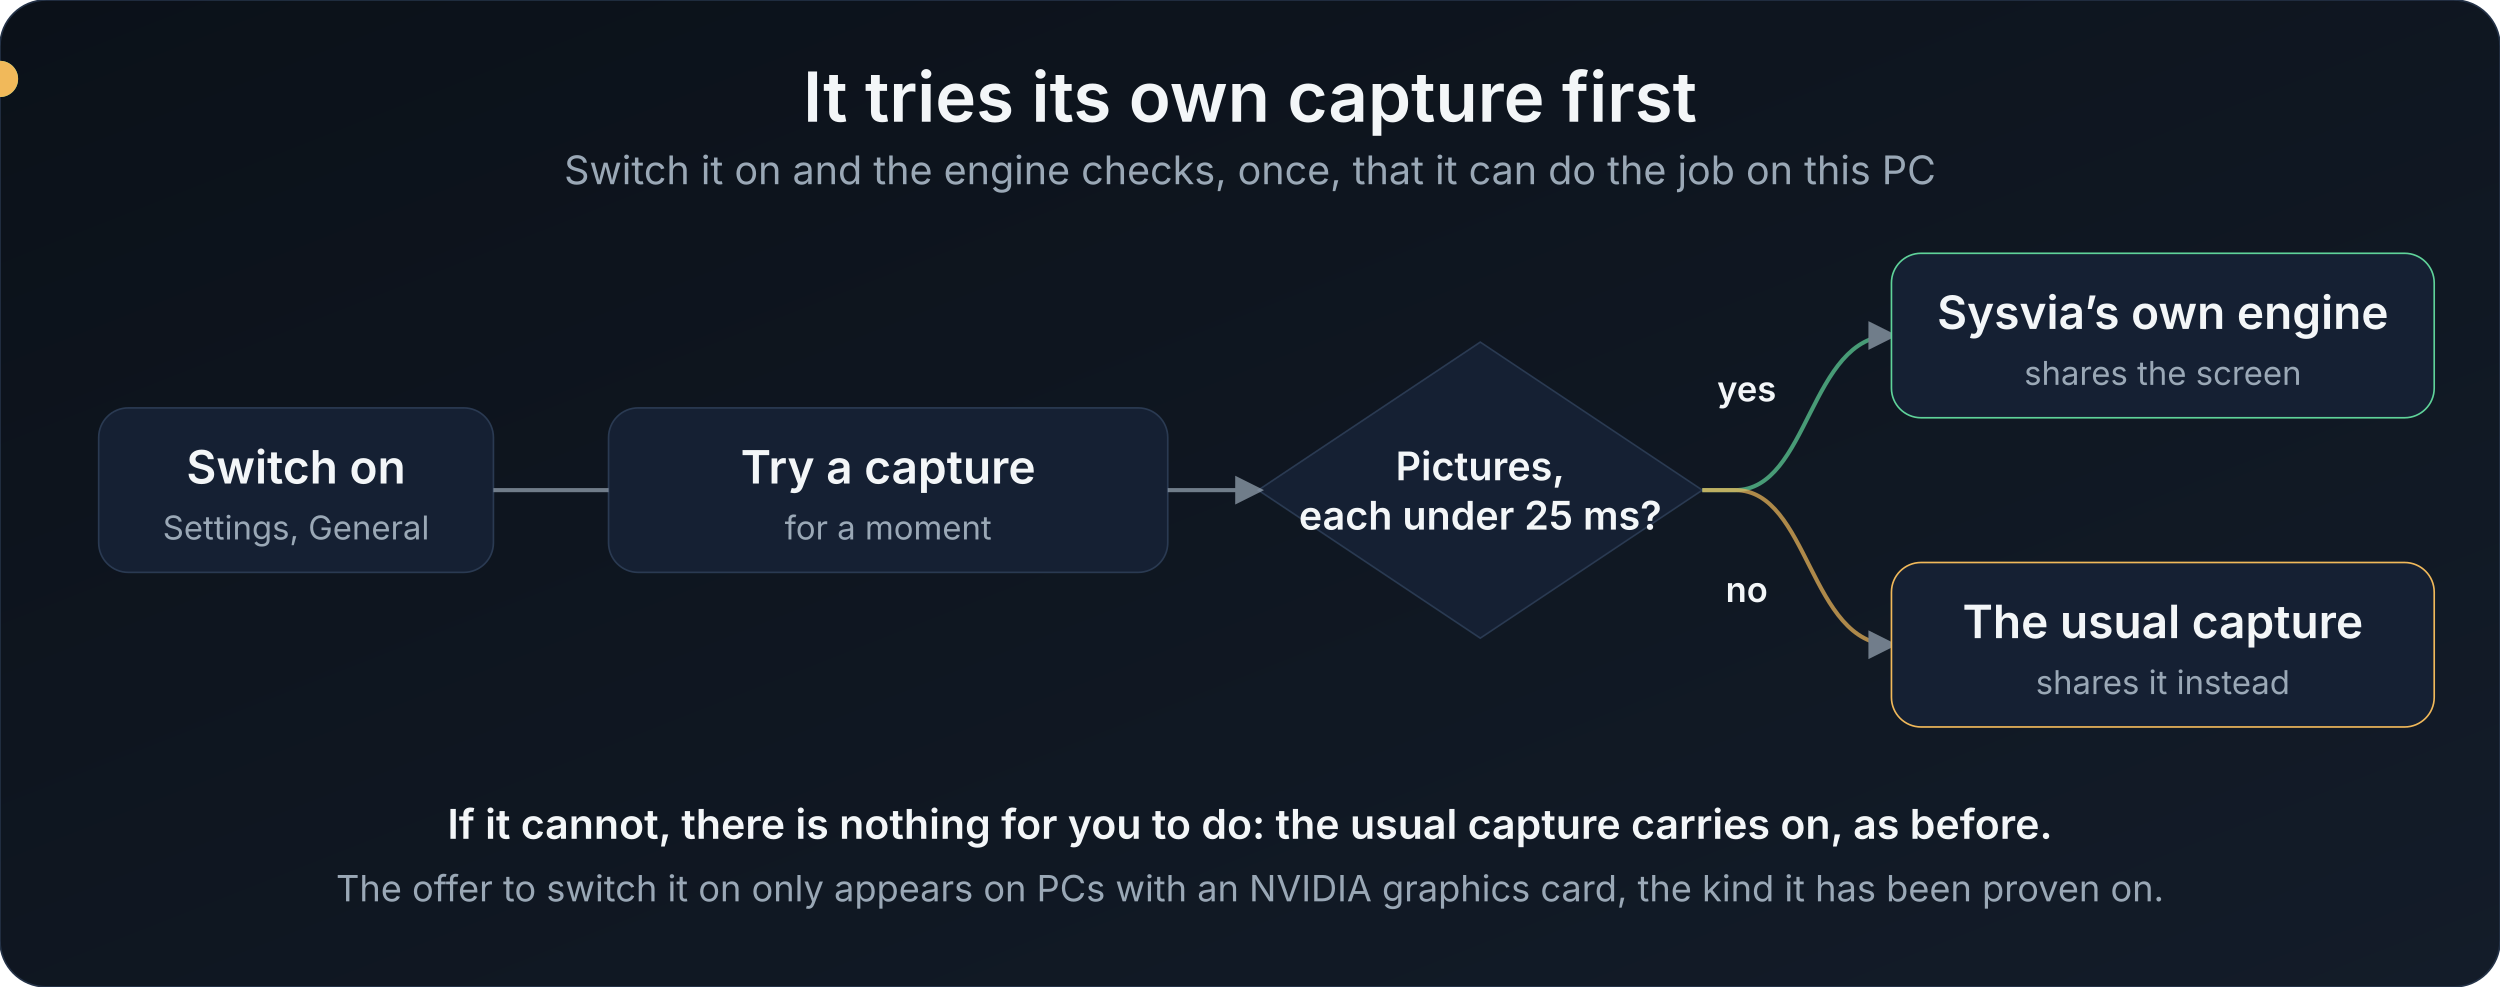
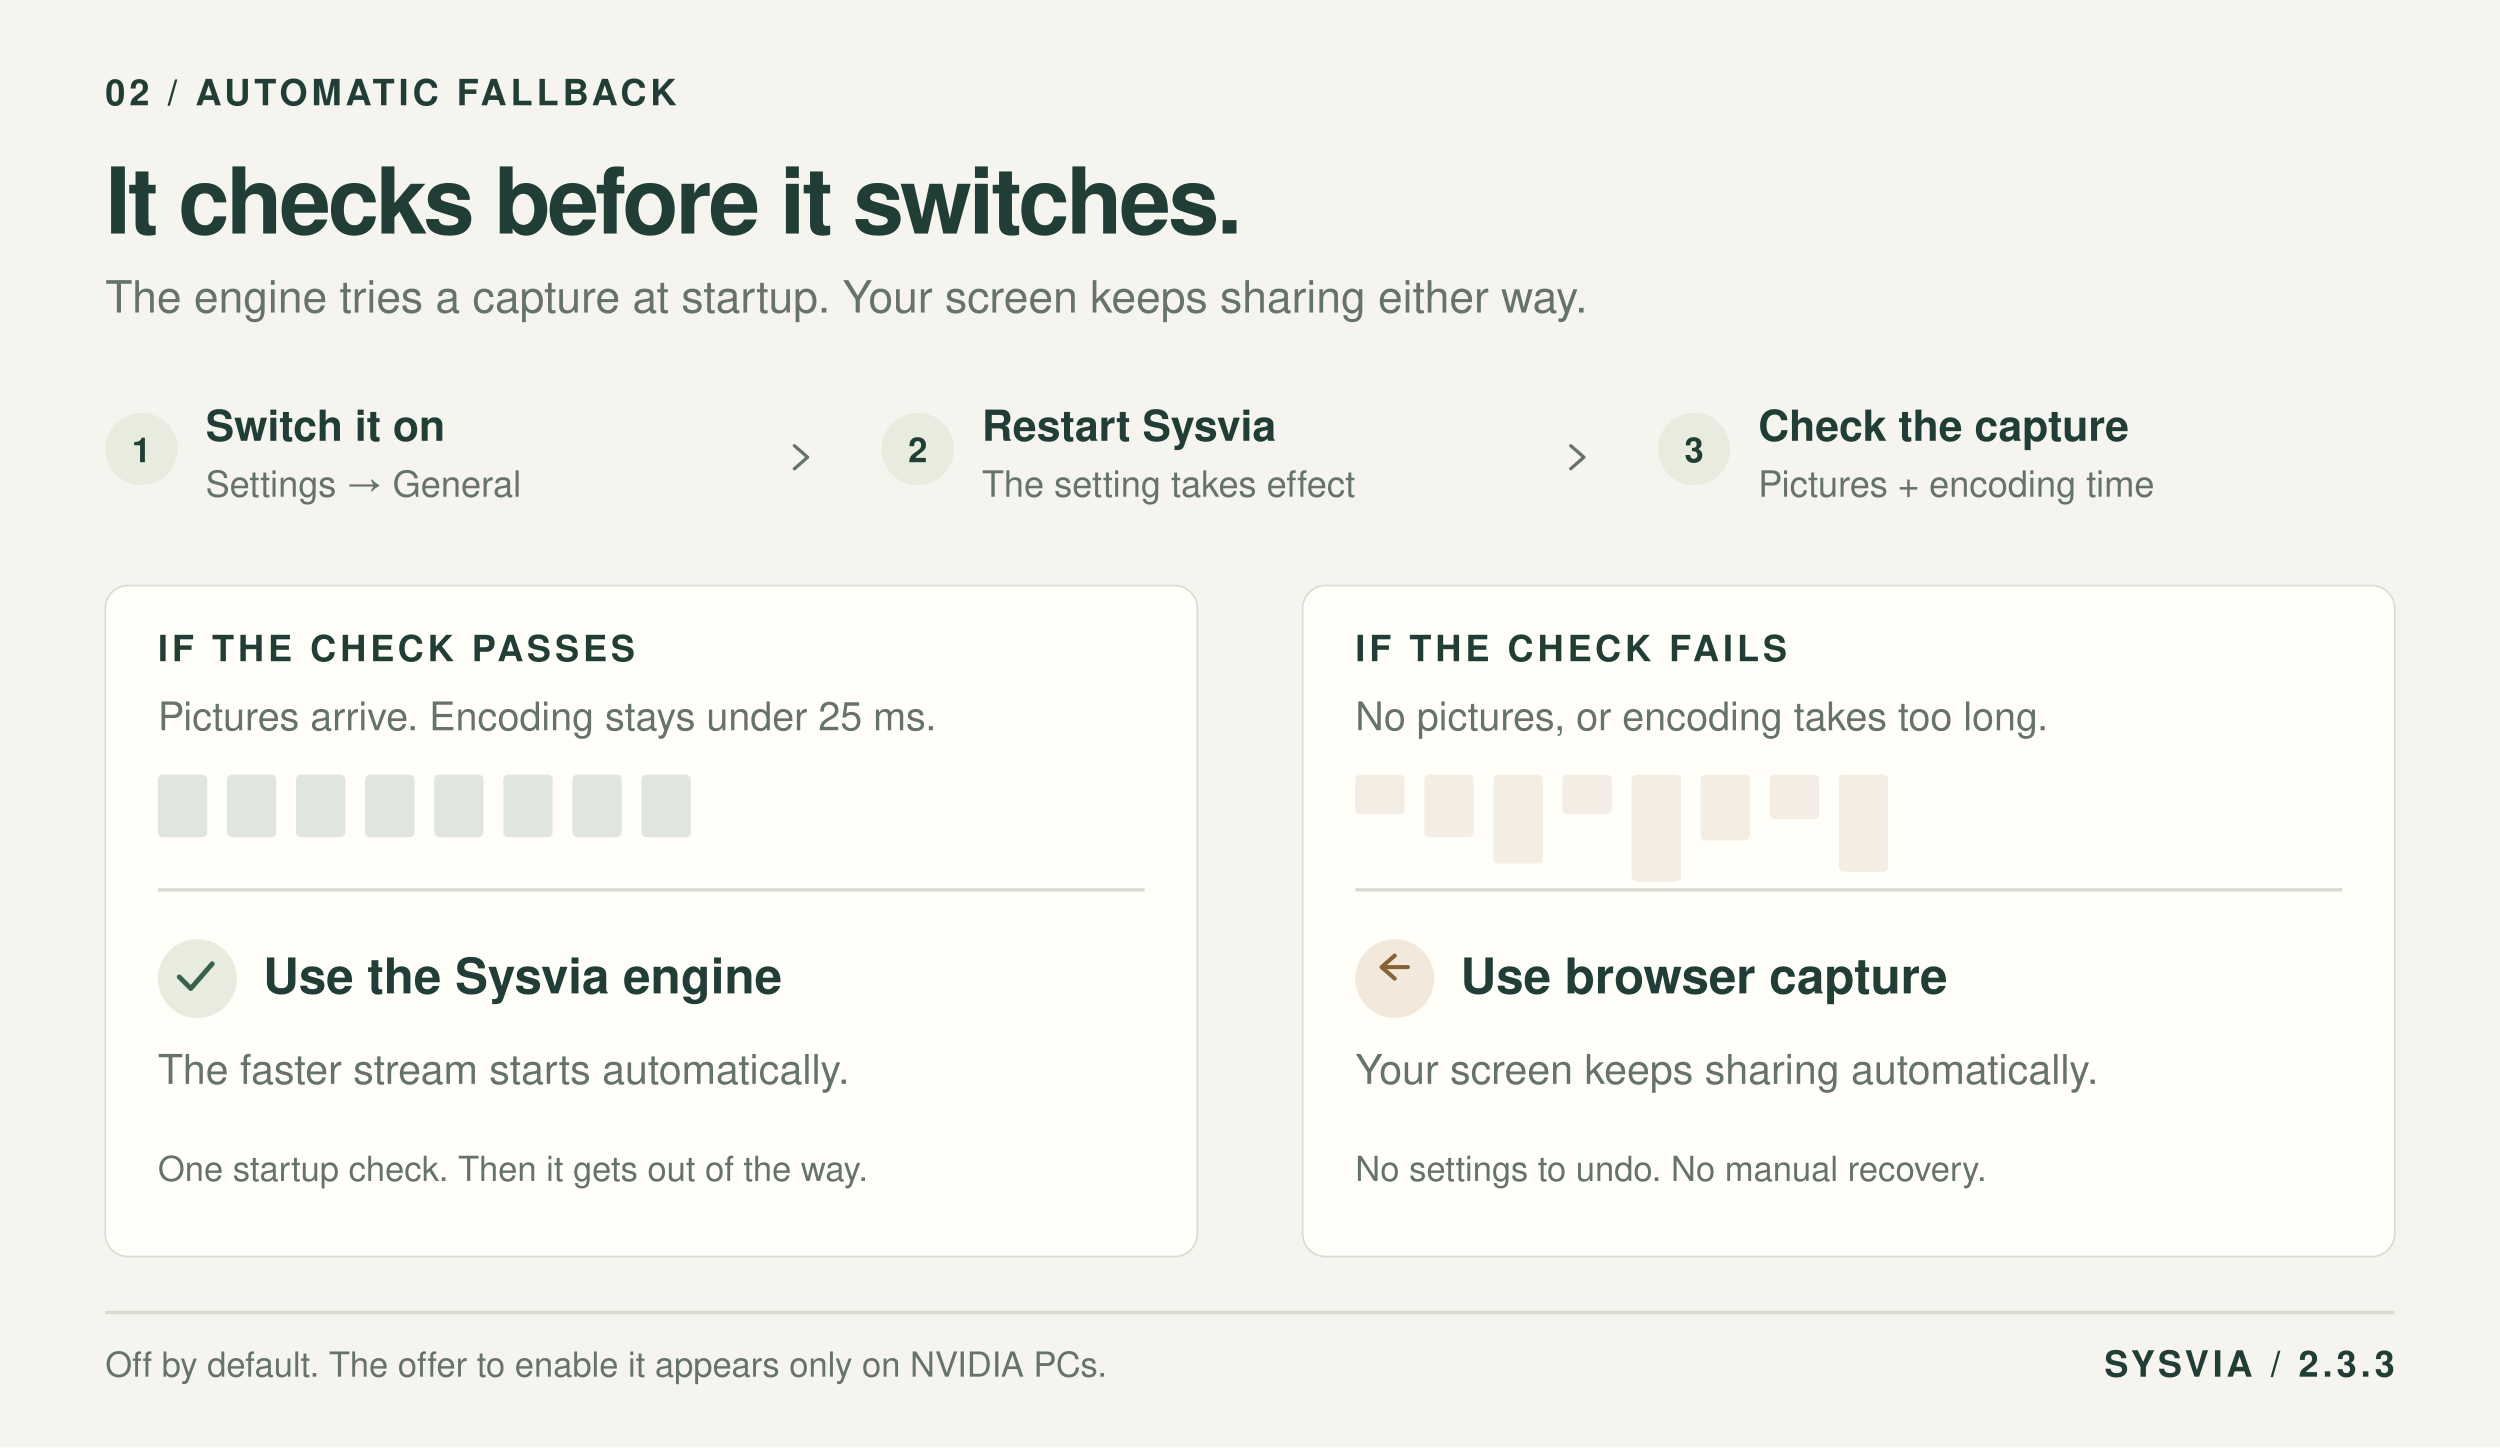
- <svg xmlns="http://www.w3.org/2000/svg" viewBox="0 0 1520 600" width="1520" height="600" role="img" aria-labelledby="t d">
-   <defs>
-     <linearGradient id="bg" x1="0" y1="0" x2="1" y2="1">
-       <stop offset="0" stop-color="#0b1119" />
-       <stop offset="1" stop-color="#131c29" />
-     </linearGradient>
-     <marker id="arrow" viewBox="0 0 10 10" refX="8" refY="5" markerWidth="7" markerHeight="7" orient="auto-start-reverse">
-       <path d="M0 0 10 5 0 10z" fill="#9aa8b6" />
-     </marker>
-   </defs>
-   <style>text{font-family:-apple-system, 'Segoe UI', Inter, Helvetica, Arial, sans-serif}.t{fill:#f3f6f8;font-weight:600}.m{fill:#9aa8b6}</style>
-   <rect width="1520" height="600" rx="28" fill="url(#bg)" stroke="#243247" />
-   <text x="760" y="74" font-size="42" class="t" text-anchor="middle">It tries its own capture first</text>
-   <text x="760" y="112" font-size="24" class="m" text-anchor="middle">Switch it on and the engine checks, once, that it can do the job on this PC</text>
-   <g transform="translate(0 48)">
-     <rect x="60" y="200" width="240" height="100" rx="18" fill="#152033" stroke="#2a3a52" />
-     <text x="180" y="246" font-size="28" class="t" text-anchor="middle">Switch on</text>
-     <text x="180" y="280" font-size="20" class="m" text-anchor="middle">Settings, General</text>
-     <rect x="370" y="200" width="340" height="100" rx="18" fill="#152033" stroke="#2a3a52" />
-     <text x="540" y="246" font-size="28" class="t" text-anchor="middle">Try a capture</text>
-     <text x="540" y="280" font-size="20" class="m" text-anchor="middle">for a moment</text>
-     <path d="M790 160 L925 250 L790 340 L655 250z" fill="#152033" stroke="#2a3a52" transform="translate(110 0)" />
-     <text x="900" y="244" font-size="24" class="t" text-anchor="middle">Pictures,</text>
-     <text x="900" y="274" font-size="24" class="t" text-anchor="middle">each under 25 ms?</text>
-     <g opacity="0.7">
-       <path d="M300 250 H370M710 250 H765" stroke="#9aa8b6" stroke-width="2.5" fill="none" marker-end="url(#arrow)" />
-     </g>
-     <path d="M1035 250 H1055 C1100 250 1100 156 1150 156" stroke="#5fd39a" stroke-width="2.5" fill="none" marker-end="url(#arrow)" opacity="0.7" />
-     <path d="M1035 250 H1055 C1100 250 1100 344 1150 344" stroke="#f1b95a" stroke-width="2.5" fill="none" marker-end="url(#arrow)" opacity="0.7" />
-     <text x="1062" y="196" font-size="21" class="t" text-anchor="middle" fill="#5fd39a" font-weight="600">yes</text>
-     <text x="1062" y="318" font-size="21" class="t" text-anchor="middle" fill="#f1b95a" font-weight="600">no</text>
-     <g>
-       <rect x="1150" y="106" width="330" height="100" rx="18" fill="#152033" stroke="#5fd39a" />
-       <text x="1315" y="152" font-size="28" class="t" text-anchor="middle">Sysvia’s own engine</text>
-       <text x="1315" y="186" font-size="20" class="m" text-anchor="middle">shares the screen</text>
-       <rect x="1150" y="106" width="330" height="100" rx="18" fill="none" stroke="#5fd39a" stroke-width="4" opacity="0">
-         <animate attributeName="opacity" values="0;0;1;1;0;0" keyTimes="0;0.40;0.44;0.52;0.56;1" dur="9s" repeatCount="indefinite" />
-       </rect>
-     </g>
-     <g>
-       <rect x="1150" y="294" width="330" height="100" rx="18" fill="#152033" stroke="#f1b95a" />
-       <text x="1315" y="340" font-size="28" class="t" text-anchor="middle">The usual capture</text>
-       <text x="1315" y="374" font-size="20" class="m" text-anchor="middle">shares it instead</text>
-       <rect x="1150" y="294" width="330" height="100" rx="18" fill="none" stroke="#f1b95a" stroke-width="4" opacity="0">
-         <animate attributeName="opacity" values="0;0;1;1;0" keyTimes="0;0.90;0.94;0.99;1" dur="9s" repeatCount="indefinite" />
-       </rect>
-     </g>
-     <circle r="11" fill="#5fd39a">
-       <animateMotion dur="9s" repeatCount="indefinite" calcMode="linear" keyPoints="0;1;1" keyTimes="0;0.44;1" path="M180 250 H540 H790 H1030 C1090 250 1090 156 1150 156" />
-       <animate attributeName="opacity" values="1;1;0;0" keyTimes="0;0.43;0.44;1" dur="9s" repeatCount="indefinite" />
-     </circle>
-     <circle r="11" fill="#f1b95a">
-       <animateMotion dur="9s" repeatCount="indefinite" calcMode="linear" keyPoints="0;0;1;1" keyTimes="0;0.5;0.94;1" path="M180 250 H540 H790 H1030 C1090 250 1090 344 1150 344" />
-       <animate attributeName="opacity" values="0;0;1;1;0" keyTimes="0;0.5;0.51;0.94;1" dur="9s" repeatCount="indefinite" />
-     </circle>
+ <svg xmlns="http://www.w3.org/2000/svg" width="1520" height="880" viewBox="0 0 1520 880" role="img" aria-labelledby="title desc">
+   <style>
+ text{font-family:-apple-system,BlinkMacSystemFont,'Segoe UI',Helvetica,Arial,sans-serif;fill:#203e35;font-weight:400}
+ .title{font-weight:550;letter-spacing:-1.8px}.muted{fill:#65736a}.label{font-size:22px;letter-spacing:2.4px;font-weight:600}.mono{font-family:'SF Mono',Consolas,monospace}.strong{font-weight:600}
+ .motion{transform-box:view-box}.window-slow{animation:drag 6s steps(12,end) infinite}.window-smooth{animation:drag 6s linear infinite}
+ @keyframes drag{0%,8%{transform:translateX(0)}48%,58%{transform:translateX(310px)}98%,100%{transform:translateX(0)}}
+ .scan{animation:scan 3s linear infinite}@keyframes scan{0%{transform:translateX(0)}100%{transform:translateX(640px)}}
+ .packet{animation:packet 7s linear infinite}@keyframes packet{0%,6%{transform:translateX(0);opacity:0}8%{opacity:1}88%{opacity:1}92%,100%{transform:translateX(1232px);opacity:0}}
+ .return{animation:return 4s linear infinite}@keyframes return{0%,8%{transform:translateX(0);opacity:0}12%,88%{opacity:1}92%,100%{transform:translateX(-1232px);opacity:0}}
+ .sample{opacity:.16;animation:sample 8s infinite;animation-delay:var(--delay,0s)}@keyframes sample{0%,12%{opacity:.16}26%,84%{opacity:1}96%,100%{opacity:.16}}
+ .result{animation:result 8s infinite}@keyframes result{0%,40%{opacity:.18}52%,87%{opacity:1}100%{opacity:.18}}
+ @media(prefers-reduced-motion:reduce){.motion,.sample,.result{animation:none!important;opacity:1!important}}
+ </style>
+   <rect x="0" y="0" width="1520" height="880" rx="0" fill="#f5f4ee" />
+   <text x="64" y="64" font-size="22" class="label">02  /  AUTOMATIC FALLBACK</text>
+   <text x="64" y="142" font-size="56" class="title">It checks before it switches.</text>
+   <text x="64" y="190" font-size="27" class="muted">The engine tries a capture at startup. Your screen keeps sharing either way.</text>
+   <circle cx="86" cy="273" r="22" fill="#e8ecdf" />
+   <text x="86" y="281" font-size="21" text-anchor="middle" class="strong">1</text>
+   <text x="125" y="268" font-size="26" class="strong">Switch it on</text>
+   <text x="125" y="302" font-size="22" class="muted">Settings → General</text>
+   <path d="M483 271l8 7-8 7" fill="none" stroke="#65736a" stroke-width="2" stroke-linecap="round" stroke-linejoin="round" />
+   <circle cx="558" cy="273" r="22" fill="#e8ecdf" />
+   <text x="558" y="281" font-size="21" text-anchor="middle" class="strong">2</text>
+   <text x="597" y="268" font-size="26" class="strong">Restart Sysvia</text>
+   <text x="597" y="302" font-size="22" class="muted">The setting takes effect</text>
+   <path d="M955 271l8 7-8 7" fill="none" stroke="#65736a" stroke-width="2" stroke-linecap="round" stroke-linejoin="round" />
+   <circle cx="1030" cy="273" r="22" fill="#e8ecdf" />
+   <text x="1030" y="281" font-size="21" text-anchor="middle" class="strong">3</text>
+   <text x="1069" y="268" font-size="26" class="strong">Check the capture</text>
+   <text x="1069" y="302" font-size="22" class="muted">Pictures + encoding time</text>
+   <rect x="64" y="356" width="664" height="408" rx="14" fill="#fffef9" stroke="#d7dcd1" />
+   <text x="96" y="402" font-size="22" class="label">IF THE CHECK PASSES</text>
+   <text x="96" y="444" font-size="24" class="muted">Pictures arrive. Encoding stays under 25 ms.</text>
+   <rect x="96" y="471" width="30" height="38" rx="3" fill="#37634e" class="sample" style="--delay:0s" />
+   <rect x="138" y="471" width="30" height="38" rx="3" fill="#37634e" class="sample" style="--delay:0.18s" />
+   <rect x="180" y="471" width="30" height="38" rx="3" fill="#37634e" class="sample" style="--delay:0.36s" />
+   <rect x="222" y="471" width="30" height="38" rx="3" fill="#37634e" class="sample" style="--delay:0.54s" />
+   <rect x="264" y="471" width="30" height="38" rx="3" fill="#37634e" class="sample" style="--delay:0.72s" />
+   <rect x="306" y="471" width="30" height="38" rx="3" fill="#37634e" class="sample" style="--delay:0.9s" />
+   <rect x="348" y="471" width="30" height="38" rx="3" fill="#37634e" class="sample" style="--delay:1.08s" />
+   <rect x="390" y="471" width="30" height="38" rx="3" fill="#37634e" class="sample" style="--delay:1.26s" />
+   <path d="M96 541H696" fill="none" stroke="#d7dcd1" stroke-width="2" />
+   <g>
+     <rect x="96" y="571" width="48" height="48" rx="24" fill="#e8ecdf" class="result" />
+     <path d="M109 594l7 7 13-15" fill="none" stroke="#37634e" stroke-width="3" stroke-linecap="round" stroke-linejoin="round" />
+     <text x="160" y="604" font-size="30" class="strong">Use the Sysvia engine</text>
+     <text x="96" y="659" font-size="25" class="muted">The faster stream starts automatically.</text>
  </g>
-   <text x="760" y="510" font-size="25" class="t" text-anchor="middle" fill="#f3f6f8" font-weight="600">If it cannot, there is nothing for you to do: the usual capture carries on, as before.</text>
-   <text x="760" y="548" font-size="22" class="m" text-anchor="middle">The offer to switch it on only appears on PCs with an NVIDIA graphics card, the kind it has been proven on.</text>
+   <text x="96" y="718" font-size="21" class="muted">One startup check. Then it gets out of the way.</text>
+   <rect x="792" y="356" width="664" height="408" rx="14" fill="#fffef9" stroke="#d7dcd1" />
+   <text x="824" y="402" font-size="22" class="label">IF THE CHECK FAILS</text>
+   <text x="824" y="444" font-size="24" class="muted">No pictures, or encoding takes too long.</text>
+   <rect x="824" y="471" width="30" height="24" rx="3" fill="#b1926f" class="sample" style="--delay:0s" />
+   <rect x="866" y="471" width="30" height="38" rx="3" fill="#b1926f" class="sample" style="--delay:0.18s" />
+   <rect x="908" y="471" width="30" height="54" rx="3" fill="#b1926f" class="sample" style="--delay:0.36s" />
+   <rect x="950" y="471" width="30" height="24" rx="3" fill="#b1926f" class="sample" style="--delay:0.54s" />
+   <rect x="992" y="471" width="30" height="65" rx="3" fill="#b1926f" class="sample" style="--delay:0.72s" />
+   <rect x="1034" y="471" width="30" height="40" rx="3" fill="#b1926f" class="sample" style="--delay:0.9s" />
+   <rect x="1076" y="471" width="30" height="27" rx="3" fill="#b1926f" class="sample" style="--delay:1.08s" />
+   <rect x="1118" y="471" width="30" height="59" rx="3" fill="#b1926f" class="sample" style="--delay:1.26s" />
+   <path d="M824 541H1424" fill="none" stroke="#d7dcd1" stroke-width="2" />
+   <g>
+     <rect x="824" y="571" width="48" height="48" rx="24" fill="#f2e8dc" class="result" />
+     <path d="M840 588h16m-8-7-8 7 8 7" fill="none" stroke="#8a6137" stroke-width="2.5" stroke-linecap="round" stroke-linejoin="round" />
+     <text x="888" y="604" font-size="30" class="strong">Use browser capture</text>
+     <text x="824" y="659" font-size="25" class="muted">Your screen keeps sharing automatically.</text>
+   </g>
+   <text x="824" y="718" font-size="21" class="muted">No settings to undo. No manual recovery.</text>
+   <path d="M64 798H1456" fill="none" stroke="#d7dcd1" stroke-width="2" />
+   <text x="64" y="837" font-size="21" class="muted">Off by default. The offer to enable it appears only on NVIDIA PCs.</text>
+   <text x="1456" y="837" font-size="21" class="label" text-anchor="end">SYSVIA  /  2.3.3</text>
</svg>
